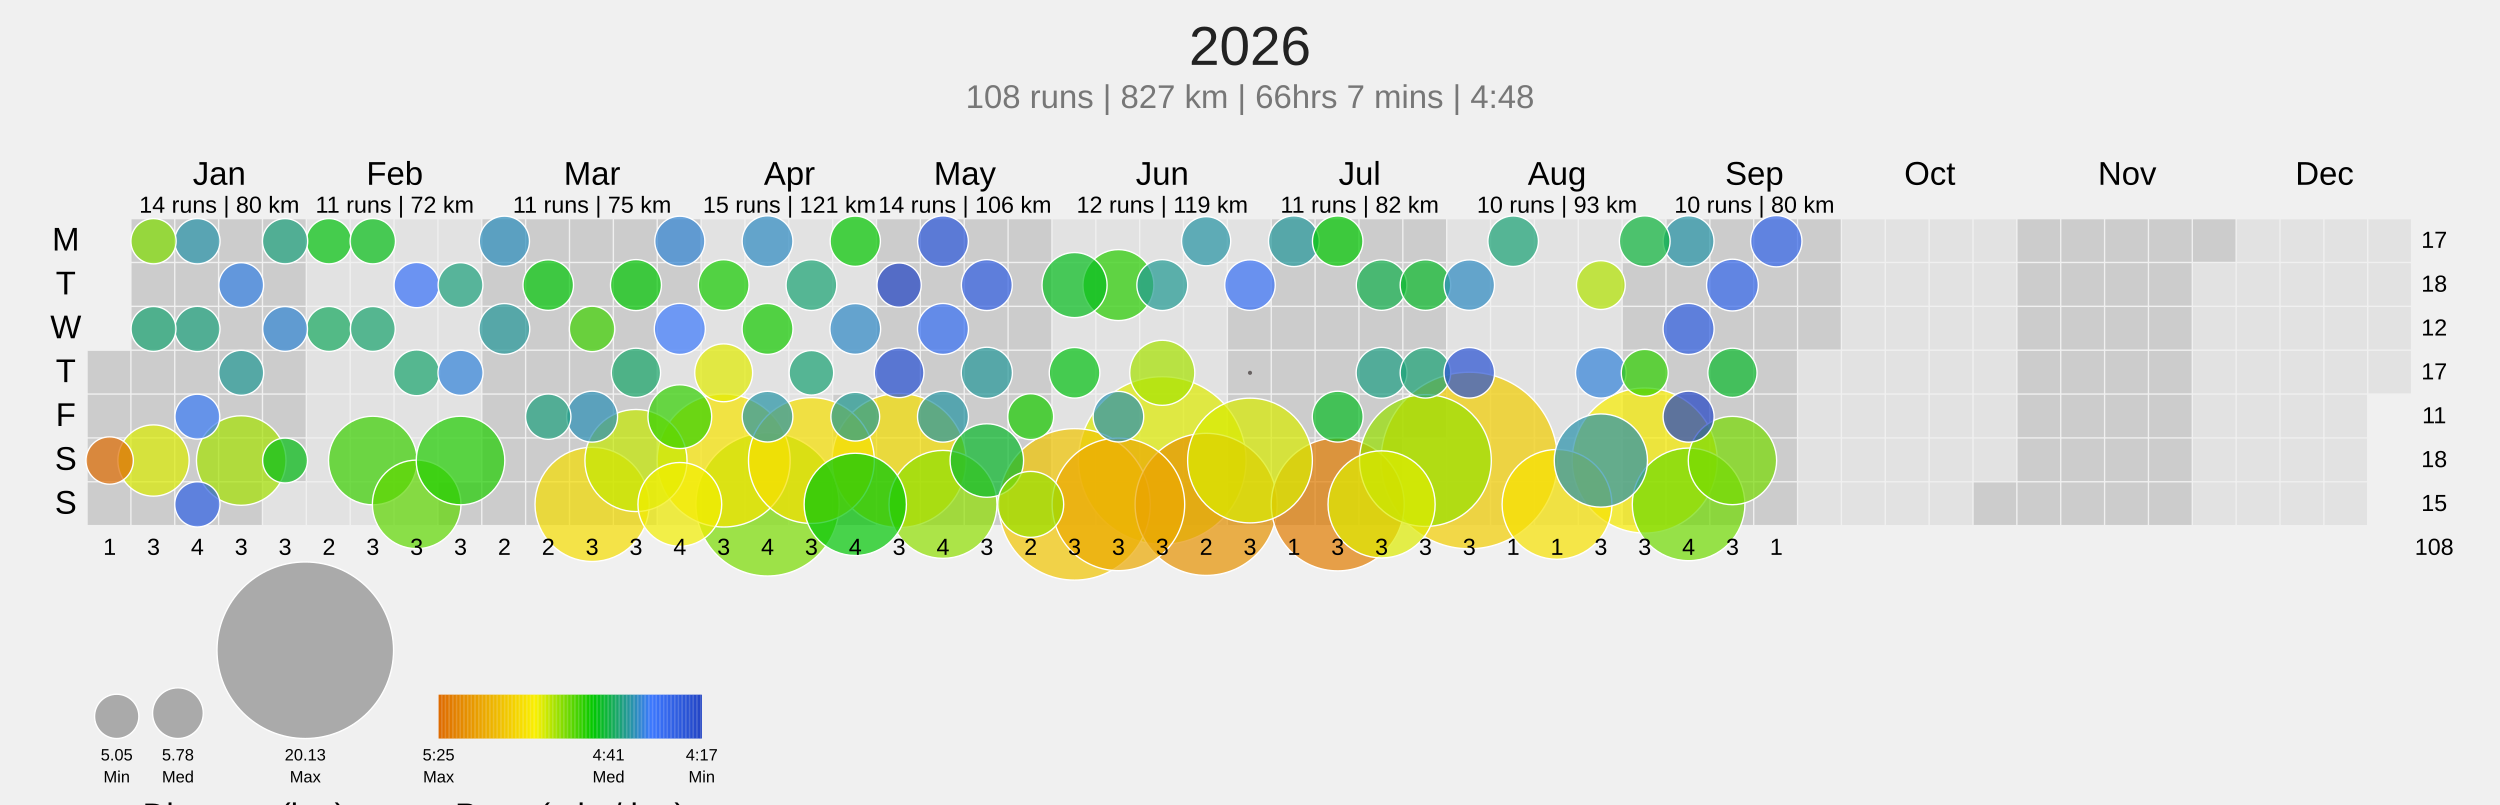
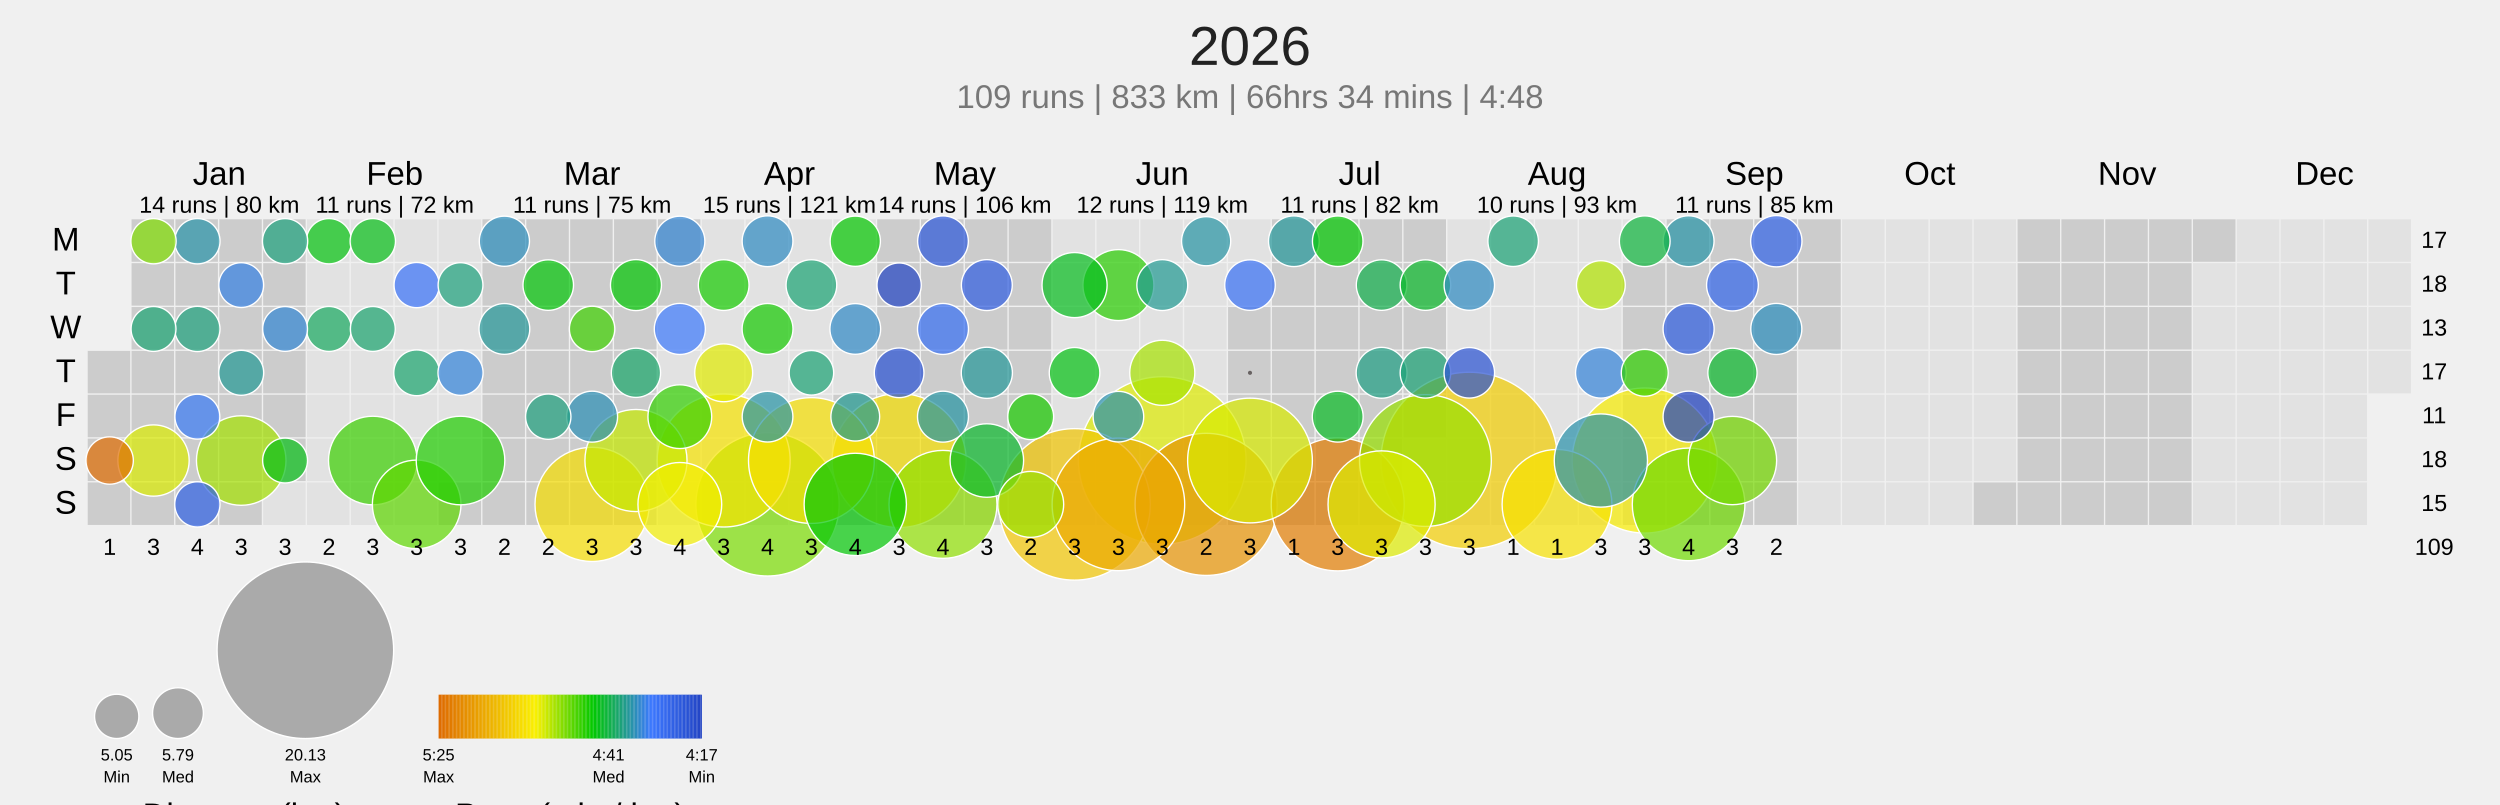
<svg xmlns="http://www.w3.org/2000/svg" viewBox="0 0 1824 586.832">
  <style>
  .month-1 {
    fill: #ccc;
  }
  .month-2 {
    fill: #e2e2e2;
  }
  text {
    font-family: Arial;
    text-anchor: middle;
  }
  .axis-label {
    font-size: 24px;
    dominant-baseline: middle;
  }
  circle {
    fill-opacity: 0.7;
    stroke: white;
  }
  .cross {
    opacity: 0.7;
    stroke: rgb(60, 52, 52);
    stroke-width: 3;
    stroke-linecap: round;
  }
  .count {
    font-size: 17px;
    dominant-baseline: middle;
  }
  .title {
    font-size: 40px;
    dominant-baseline: middle;
    fill: #222;
  }
  .subtitle {
    font-size: 24px;
    dominant-baseline: middle;
    fill: #777;
  }
  </style>
  <text x="912.0" y="36" class="title">2026</text>
-   <text x="912.0" y="72" class="subtitle">108 runs | 827 km | 66hrs 7 mins | 4:48</text>
+   <text x="912.0" y="72" class="subtitle">109 runs | 833 km | 66hrs 34 mins | 4:48</text>
  <rect class="month-1" x="64" y="256" width="31" height="31" />
  <rect class="month-1" x="64" y="288" width="31" height="31" />
  <rect class="month-1" x="64" y="320" width="31" height="31" />
  <rect class="month-1" x="64" y="352" width="31" height="31" />
  <rect class="month-1" x="96" y="160" width="31" height="31" />
  <rect class="month-1" x="96" y="192" width="31" height="31" />
  <rect class="month-1" x="96" y="224" width="31" height="31" />
  <rect class="month-1" x="96" y="256" width="31" height="31" />
  <rect class="month-1" x="96" y="288" width="31" height="31" />
  <rect class="month-1" x="96" y="320" width="31" height="31" />
  <rect class="month-1" x="96" y="352" width="31" height="31" />
  <rect class="month-1" x="128" y="160" width="31" height="31" />
  <rect class="month-1" x="128" y="192" width="31" height="31" />
  <rect class="month-1" x="128" y="224" width="31" height="31" />
  <rect class="month-1" x="128" y="256" width="31" height="31" />
  <rect class="month-1" x="128" y="288" width="31" height="31" />
  <rect class="month-1" x="128" y="320" width="31" height="31" />
  <rect class="month-1" x="128" y="352" width="31" height="31" />
  <rect class="month-1" x="160" y="160" width="31" height="31" />
  <rect class="month-1" x="160" y="192" width="31" height="31" />
  <rect class="month-1" x="160" y="224" width="31" height="31" />
  <rect class="month-1" x="160" y="256" width="31" height="31" />
  <rect class="month-1" x="160" y="288" width="31" height="31" />
  <rect class="month-1" x="160" y="320" width="31" height="31" />
  <rect class="month-1" x="160" y="352" width="31" height="31" />
  <rect class="month-1" x="192" y="160" width="31" height="31" />
  <rect class="month-1" x="192" y="192" width="31" height="31" />
  <rect class="month-1" x="192" y="224" width="31" height="31" />
  <rect class="month-1" x="192" y="256" width="31" height="31" />
  <rect class="month-1" x="192" y="288" width="31" height="31" />
  <rect class="month-1" x="192" y="320" width="31" height="31" />
  <rect class="month-2" x="192" y="352" width="31" height="31" />
  <rect class="month-2" x="224" y="160" width="31" height="31" />
  <rect class="month-2" x="224" y="192" width="31" height="31" />
  <rect class="month-2" x="224" y="224" width="31" height="31" />
  <rect class="month-2" x="224" y="256" width="31" height="31" />
  <rect class="month-2" x="224" y="288" width="31" height="31" />
  <rect class="month-2" x="224" y="320" width="31" height="31" />
  <rect class="month-2" x="224" y="352" width="31" height="31" />
  <rect class="month-2" x="256" y="160" width="31" height="31" />
  <rect class="month-2" x="256" y="192" width="31" height="31" />
  <rect class="month-2" x="256" y="224" width="31" height="31" />
  <rect class="month-2" x="256" y="256" width="31" height="31" />
  <rect class="month-2" x="256" y="288" width="31" height="31" />
  <rect class="month-2" x="256" y="320" width="31" height="31" />
  <rect class="month-2" x="256" y="352" width="31" height="31" />
  <rect class="month-2" x="288" y="160" width="31" height="31" />
  <rect class="month-2" x="288" y="192" width="31" height="31" />
  <rect class="month-2" x="288" y="224" width="31" height="31" />
  <rect class="month-2" x="288" y="256" width="31" height="31" />
  <rect class="month-2" x="288" y="288" width="31" height="31" />
  <rect class="month-2" x="288" y="320" width="31" height="31" />
  <rect class="month-2" x="288" y="352" width="31" height="31" />
  <rect class="month-2" x="320" y="160" width="31" height="31" />
  <rect class="month-2" x="320" y="192" width="31" height="31" />
  <rect class="month-2" x="320" y="224" width="31" height="31" />
  <rect class="month-2" x="320" y="256" width="31" height="31" />
  <rect class="month-2" x="320" y="288" width="31" height="31" />
  <rect class="month-2" x="320" y="320" width="31" height="31" />
  <rect class="month-1" x="320" y="352" width="31" height="31" />
  <rect class="month-1" x="352" y="160" width="31" height="31" />
  <rect class="month-1" x="352" y="192" width="31" height="31" />
  <rect class="month-1" x="352" y="224" width="31" height="31" />
  <rect class="month-1" x="352" y="256" width="31" height="31" />
  <rect class="month-1" x="352" y="288" width="31" height="31" />
  <rect class="month-1" x="352" y="320" width="31" height="31" />
  <rect class="month-1" x="352" y="352" width="31" height="31" />
  <rect class="month-1" x="384" y="160" width="31" height="31" />
  <rect class="month-1" x="384" y="192" width="31" height="31" />
  <rect class="month-1" x="384" y="224" width="31" height="31" />
  <rect class="month-1" x="384" y="256" width="31" height="31" />
  <rect class="month-1" x="384" y="288" width="31" height="31" />
  <rect class="month-1" x="384" y="320" width="31" height="31" />
  <rect class="month-1" x="384" y="352" width="31" height="31" />
  <rect class="month-1" x="416" y="160" width="31" height="31" />
  <rect class="month-1" x="416" y="192" width="31" height="31" />
  <rect class="month-1" x="416" y="224" width="31" height="31" />
  <rect class="month-1" x="416" y="256" width="31" height="31" />
  <rect class="month-1" x="416" y="288" width="31" height="31" />
  <rect class="month-1" x="416" y="320" width="31" height="31" />
  <rect class="month-1" x="416" y="352" width="31" height="31" />
  <rect class="month-1" x="448" y="160" width="31" height="31" />
  <rect class="month-1" x="448" y="192" width="31" height="31" />
  <rect class="month-1" x="448" y="224" width="31" height="31" />
  <rect class="month-1" x="448" y="256" width="31" height="31" />
  <rect class="month-1" x="448" y="288" width="31" height="31" />
  <rect class="month-1" x="448" y="320" width="31" height="31" />
  <rect class="month-1" x="448" y="352" width="31" height="31" />
  <rect class="month-1" x="480" y="160" width="31" height="31" />
  <rect class="month-1" x="480" y="192" width="31" height="31" />
  <rect class="month-2" x="480" y="224" width="31" height="31" />
  <rect class="month-2" x="480" y="256" width="31" height="31" />
  <rect class="month-2" x="480" y="288" width="31" height="31" />
  <rect class="month-2" x="480" y="320" width="31" height="31" />
  <rect class="month-2" x="480" y="352" width="31" height="31" />
  <rect class="month-2" x="512" y="160" width="31" height="31" />
  <rect class="month-2" x="512" y="192" width="31" height="31" />
  <rect class="month-2" x="512" y="224" width="31" height="31" />
  <rect class="month-2" x="512" y="256" width="31" height="31" />
  <rect class="month-2" x="512" y="288" width="31" height="31" />
  <rect class="month-2" x="512" y="320" width="31" height="31" />
  <rect class="month-2" x="512" y="352" width="31" height="31" />
  <rect class="month-2" x="544" y="160" width="31" height="31" />
  <rect class="month-2" x="544" y="192" width="31" height="31" />
  <rect class="month-2" x="544" y="224" width="31" height="31" />
  <rect class="month-2" x="544" y="256" width="31" height="31" />
  <rect class="month-2" x="544" y="288" width="31" height="31" />
  <rect class="month-2" x="544" y="320" width="31" height="31" />
  <rect class="month-2" x="544" y="352" width="31" height="31" />
  <rect class="month-2" x="576" y="160" width="31" height="31" />
  <rect class="month-2" x="576" y="192" width="31" height="31" />
  <rect class="month-2" x="576" y="224" width="31" height="31" />
  <rect class="month-2" x="576" y="256" width="31" height="31" />
  <rect class="month-2" x="576" y="288" width="31" height="31" />
  <rect class="month-2" x="576" y="320" width="31" height="31" />
  <rect class="month-2" x="576" y="352" width="31" height="31" />
  <rect class="month-2" x="608" y="160" width="31" height="31" />
  <rect class="month-2" x="608" y="192" width="31" height="31" />
  <rect class="month-2" x="608" y="224" width="31" height="31" />
  <rect class="month-2" x="608" y="256" width="31" height="31" />
  <rect class="month-1" x="608" y="288" width="31" height="31" />
  <rect class="month-1" x="608" y="320" width="31" height="31" />
  <rect class="month-1" x="608" y="352" width="31" height="31" />
  <rect class="month-1" x="640" y="160" width="31" height="31" />
  <rect class="month-1" x="640" y="192" width="31" height="31" />
  <rect class="month-1" x="640" y="224" width="31" height="31" />
  <rect class="month-1" x="640" y="256" width="31" height="31" />
  <rect class="month-1" x="640" y="288" width="31" height="31" />
  <rect class="month-1" x="640" y="320" width="31" height="31" />
  <rect class="month-1" x="640" y="352" width="31" height="31" />
  <rect class="month-1" x="672" y="160" width="31" height="31" />
  <rect class="month-1" x="672" y="192" width="31" height="31" />
  <rect class="month-1" x="672" y="224" width="31" height="31" />
  <rect class="month-1" x="672" y="256" width="31" height="31" />
  <rect class="month-1" x="672" y="288" width="31" height="31" />
  <rect class="month-1" x="672" y="320" width="31" height="31" />
  <rect class="month-1" x="672" y="352" width="31" height="31" />
  <rect class="month-1" x="704" y="160" width="31" height="31" />
  <rect class="month-1" x="704" y="192" width="31" height="31" />
  <rect class="month-1" x="704" y="224" width="31" height="31" />
  <rect class="month-1" x="704" y="256" width="31" height="31" />
  <rect class="month-1" x="704" y="288" width="31" height="31" />
  <rect class="month-1" x="704" y="320" width="31" height="31" />
  <rect class="month-1" x="704" y="352" width="31" height="31" />
  <rect class="month-1" x="736" y="160" width="31" height="31" />
  <rect class="month-1" x="736" y="192" width="31" height="31" />
  <rect class="month-1" x="736" y="224" width="31" height="31" />
  <rect class="month-1" x="736" y="256" width="31" height="31" />
  <rect class="month-1" x="736" y="288" width="31" height="31" />
  <rect class="month-1" x="736" y="320" width="31" height="31" />
  <rect class="month-1" x="736" y="352" width="31" height="31" />
  <rect class="month-2" x="768" y="160" width="31" height="31" />
  <rect class="month-2" x="768" y="192" width="31" height="31" />
  <rect class="month-2" x="768" y="224" width="31" height="31" />
  <rect class="month-2" x="768" y="256" width="31" height="31" />
  <rect class="month-2" x="768" y="288" width="31" height="31" />
  <rect class="month-2" x="768" y="320" width="31" height="31" />
  <rect class="month-2" x="768" y="352" width="31" height="31" />
  <rect class="month-2" x="800" y="160" width="31" height="31" />
  <rect class="month-2" x="800" y="192" width="31" height="31" />
  <rect class="month-2" x="800" y="224" width="31" height="31" />
  <rect class="month-2" x="800" y="256" width="31" height="31" />
  <rect class="month-2" x="800" y="288" width="31" height="31" />
  <rect class="month-2" x="800" y="320" width="31" height="31" />
  <rect class="month-2" x="800" y="352" width="31" height="31" />
  <rect class="month-2" x="832" y="160" width="31" height="31" />
  <rect class="month-2" x="832" y="192" width="31" height="31" />
  <rect class="month-2" x="832" y="224" width="31" height="31" />
  <rect class="month-2" x="832" y="256" width="31" height="31" />
  <rect class="month-2" x="832" y="288" width="31" height="31" />
  <rect class="month-2" x="832" y="320" width="31" height="31" />
  <rect class="month-2" x="832" y="352" width="31" height="31" />
  <rect class="month-2" x="864" y="160" width="31" height="31" />
  <rect class="month-2" x="864" y="192" width="31" height="31" />
  <rect class="month-2" x="864" y="224" width="31" height="31" />
  <rect class="month-2" x="864" y="256" width="31" height="31" />
  <rect class="month-2" x="864" y="288" width="31" height="31" />
  <rect class="month-2" x="864" y="320" width="31" height="31" />
  <rect class="month-2" x="864" y="352" width="31" height="31" />
  <rect class="month-2" x="896" y="160" width="31" height="31" />
  <rect class="month-2" x="896" y="192" width="31" height="31" />
  <rect class="month-1" x="896" y="224" width="31" height="31" />
  <rect class="month-1" x="896" y="256" width="31" height="31" />
  <rect class="month-1" x="896" y="288" width="31" height="31" />
  <rect class="month-1" x="896" y="320" width="31" height="31" />
  <rect class="month-1" x="896" y="352" width="31" height="31" />
  <rect class="month-1" x="928" y="160" width="31" height="31" />
  <rect class="month-1" x="928" y="192" width="31" height="31" />
  <rect class="month-1" x="928" y="224" width="31" height="31" />
  <rect class="month-1" x="928" y="256" width="31" height="31" />
  <rect class="month-1" x="928" y="288" width="31" height="31" />
  <rect class="month-1" x="928" y="320" width="31" height="31" />
  <rect class="month-1" x="928" y="352" width="31" height="31" />
  <rect class="month-1" x="960" y="160" width="31" height="31" />
  <rect class="month-1" x="960" y="192" width="31" height="31" />
  <rect class="month-1" x="960" y="224" width="31" height="31" />
  <rect class="month-1" x="960" y="256" width="31" height="31" />
  <rect class="month-1" x="960" y="288" width="31" height="31" />
  <rect class="month-1" x="960" y="320" width="31" height="31" />
  <rect class="month-1" x="960" y="352" width="31" height="31" />
  <rect class="month-1" x="992" y="160" width="31" height="31" />
  <rect class="month-1" x="992" y="192" width="31" height="31" />
  <rect class="month-1" x="992" y="224" width="31" height="31" />
  <rect class="month-1" x="992" y="256" width="31" height="31" />
  <rect class="month-1" x="992" y="288" width="31" height="31" />
  <rect class="month-1" x="992" y="320" width="31" height="31" />
  <rect class="month-1" x="992" y="352" width="31" height="31" />
  <rect class="month-1" x="1024" y="160" width="31" height="31" />
  <rect class="month-1" x="1024" y="192" width="31" height="31" />
  <rect class="month-1" x="1024" y="224" width="31" height="31" />
  <rect class="month-1" x="1024" y="256" width="31" height="31" />
  <rect class="month-1" x="1024" y="288" width="31" height="31" />
  <rect class="month-2" x="1024" y="320" width="31" height="31" />
  <rect class="month-2" x="1024" y="352" width="31" height="31" />
  <rect class="month-2" x="1056" y="160" width="31" height="31" />
  <rect class="month-2" x="1056" y="192" width="31" height="31" />
  <rect class="month-2" x="1056" y="224" width="31" height="31" />
  <rect class="month-2" x="1056" y="256" width="31" height="31" />
  <rect class="month-2" x="1056" y="288" width="31" height="31" />
  <rect class="month-2" x="1056" y="320" width="31" height="31" />
  <rect class="month-2" x="1056" y="352" width="31" height="31" />
  <rect class="month-2" x="1088" y="160" width="31" height="31" />
  <rect class="month-2" x="1088" y="192" width="31" height="31" />
  <rect class="month-2" x="1088" y="224" width="31" height="31" />
  <rect class="month-2" x="1088" y="256" width="31" height="31" />
  <rect class="month-2" x="1088" y="288" width="31" height="31" />
  <rect class="month-2" x="1088" y="320" width="31" height="31" />
  <rect class="month-2" x="1088" y="352" width="31" height="31" />
  <rect class="month-2" x="1120" y="160" width="31" height="31" />
  <rect class="month-2" x="1120" y="192" width="31" height="31" />
  <rect class="month-2" x="1120" y="224" width="31" height="31" />
  <rect class="month-2" x="1120" y="256" width="31" height="31" />
  <rect class="month-2" x="1120" y="288" width="31" height="31" />
  <rect class="month-2" x="1120" y="320" width="31" height="31" />
  <rect class="month-2" x="1120" y="352" width="31" height="31" />
  <rect class="month-2" x="1152" y="160" width="31" height="31" />
  <rect class="month-2" x="1152" y="192" width="31" height="31" />
  <rect class="month-2" x="1152" y="224" width="31" height="31" />
  <rect class="month-2" x="1152" y="256" width="31" height="31" />
  <rect class="month-2" x="1152" y="288" width="31" height="31" />
  <rect class="month-2" x="1152" y="320" width="31" height="31" />
  <rect class="month-2" x="1152" y="352" width="31" height="31" />
  <rect class="month-2" x="1184" y="160" width="31" height="31" />
  <rect class="month-1" x="1184" y="192" width="31" height="31" />
  <rect class="month-1" x="1184" y="224" width="31" height="31" />
  <rect class="month-1" x="1184" y="256" width="31" height="31" />
  <rect class="month-1" x="1184" y="288" width="31" height="31" />
  <rect class="month-1" x="1184" y="320" width="31" height="31" />
  <rect class="month-1" x="1184" y="352" width="31" height="31" />
  <rect class="month-1" x="1216" y="160" width="31" height="31" />
  <rect class="month-1" x="1216" y="192" width="31" height="31" />
  <rect class="month-1" x="1216" y="224" width="31" height="31" />
  <rect class="month-1" x="1216" y="256" width="31" height="31" />
  <rect class="month-1" x="1216" y="288" width="31" height="31" />
  <rect class="month-1" x="1216" y="320" width="31" height="31" />
  <rect class="month-1" x="1216" y="352" width="31" height="31" />
  <rect class="month-1" x="1248" y="160" width="31" height="31" />
  <rect class="month-1" x="1248" y="192" width="31" height="31" />
  <rect class="month-1" x="1248" y="224" width="31" height="31" />
  <rect class="month-1" x="1248" y="256" width="31" height="31" />
  <rect class="month-1" x="1248" y="288" width="31" height="31" />
  <rect class="month-1" x="1248" y="320" width="31" height="31" />
  <rect class="month-1" x="1248" y="352" width="31" height="31" />
  <rect class="month-1" x="1280" y="160" width="31" height="31" />
  <rect class="month-1" x="1280" y="192" width="31" height="31" />
  <rect class="month-1" x="1280" y="224" width="31" height="31" />
  <rect class="month-1" x="1280" y="256" width="31" height="31" />
  <rect class="month-1" x="1280" y="288" width="31" height="31" />
  <rect class="month-1" x="1280" y="320" width="31" height="31" />
  <rect class="month-1" x="1280" y="352" width="31" height="31" />
  <rect class="month-1" x="1312" y="160" width="31" height="31" />
  <rect class="month-1" x="1312" y="192" width="31" height="31" />
  <rect class="month-1" x="1312" y="224" width="31" height="31" />
  <rect class="month-2" x="1312" y="256" width="31" height="31" />
  <rect class="month-2" x="1312" y="288" width="31" height="31" />
  <rect class="month-2" x="1312" y="320" width="31" height="31" />
  <rect class="month-2" x="1312" y="352" width="31" height="31" />
  <rect class="month-2" x="1344" y="160" width="31" height="31" />
  <rect class="month-2" x="1344" y="192" width="31" height="31" />
  <rect class="month-2" x="1344" y="224" width="31" height="31" />
  <rect class="month-2" x="1344" y="256" width="31" height="31" />
  <rect class="month-2" x="1344" y="288" width="31" height="31" />
  <rect class="month-2" x="1344" y="320" width="31" height="31" />
  <rect class="month-2" x="1344" y="352" width="31" height="31" />
  <rect class="month-2" x="1376" y="160" width="31" height="31" />
  <rect class="month-2" x="1376" y="192" width="31" height="31" />
  <rect class="month-2" x="1376" y="224" width="31" height="31" />
  <rect class="month-2" x="1376" y="256" width="31" height="31" />
  <rect class="month-2" x="1376" y="288" width="31" height="31" />
  <rect class="month-2" x="1376" y="320" width="31" height="31" />
  <rect class="month-2" x="1376" y="352" width="31" height="31" />
  <rect class="month-2" x="1408" y="160" width="31" height="31" />
  <rect class="month-2" x="1408" y="192" width="31" height="31" />
  <rect class="month-2" x="1408" y="224" width="31" height="31" />
  <rect class="month-2" x="1408" y="256" width="31" height="31" />
  <rect class="month-2" x="1408" y="288" width="31" height="31" />
  <rect class="month-2" x="1408" y="320" width="31" height="31" />
  <rect class="month-2" x="1408" y="352" width="31" height="31" />
  <rect class="month-2" x="1440" y="160" width="31" height="31" />
  <rect class="month-2" x="1440" y="192" width="31" height="31" />
  <rect class="month-2" x="1440" y="224" width="31" height="31" />
  <rect class="month-2" x="1440" y="256" width="31" height="31" />
  <rect class="month-2" x="1440" y="288" width="31" height="31" />
  <rect class="month-2" x="1440" y="320" width="31" height="31" />
  <rect class="month-1" x="1440" y="352" width="31" height="31" />
  <rect class="month-1" x="1472" y="160" width="31" height="31" />
  <rect class="month-1" x="1472" y="192" width="31" height="31" />
  <rect class="month-1" x="1472" y="224" width="31" height="31" />
  <rect class="month-1" x="1472" y="256" width="31" height="31" />
  <rect class="month-1" x="1472" y="288" width="31" height="31" />
  <rect class="month-1" x="1472" y="320" width="31" height="31" />
  <rect class="month-1" x="1472" y="352" width="31" height="31" />
  <rect class="month-1" x="1504" y="160" width="31" height="31" />
  <rect class="month-1" x="1504" y="192" width="31" height="31" />
  <rect class="month-1" x="1504" y="224" width="31" height="31" />
  <rect class="month-1" x="1504" y="256" width="31" height="31" />
  <rect class="month-1" x="1504" y="288" width="31" height="31" />
  <rect class="month-1" x="1504" y="320" width="31" height="31" />
  <rect class="month-1" x="1504" y="352" width="31" height="31" />
  <rect class="month-1" x="1536" y="160" width="31" height="31" />
  <rect class="month-1" x="1536" y="192" width="31" height="31" />
  <rect class="month-1" x="1536" y="224" width="31" height="31" />
  <rect class="month-1" x="1536" y="256" width="31" height="31" />
  <rect class="month-1" x="1536" y="288" width="31" height="31" />
  <rect class="month-1" x="1536" y="320" width="31" height="31" />
  <rect class="month-1" x="1536" y="352" width="31" height="31" />
  <rect class="month-1" x="1568" y="160" width="31" height="31" />
  <rect class="month-1" x="1568" y="192" width="31" height="31" />
  <rect class="month-1" x="1568" y="224" width="31" height="31" />
  <rect class="month-1" x="1568" y="256" width="31" height="31" />
  <rect class="month-1" x="1568" y="288" width="31" height="31" />
  <rect class="month-1" x="1568" y="320" width="31" height="31" />
  <rect class="month-1" x="1568" y="352" width="31" height="31" />
  <rect class="month-1" x="1600" y="160" width="31" height="31" />
  <rect class="month-2" x="1600" y="192" width="31" height="31" />
  <rect class="month-2" x="1600" y="224" width="31" height="31" />
  <rect class="month-2" x="1600" y="256" width="31" height="31" />
  <rect class="month-2" x="1600" y="288" width="31" height="31" />
  <rect class="month-2" x="1600" y="320" width="31" height="31" />
  <rect class="month-2" x="1600" y="352" width="31" height="31" />
  <rect class="month-2" x="1632" y="160" width="31" height="31" />
  <rect class="month-2" x="1632" y="192" width="31" height="31" />
  <rect class="month-2" x="1632" y="224" width="31" height="31" />
  <rect class="month-2" x="1632" y="256" width="31" height="31" />
  <rect class="month-2" x="1632" y="288" width="31" height="31" />
  <rect class="month-2" x="1632" y="320" width="31" height="31" />
  <rect class="month-2" x="1632" y="352" width="31" height="31" />
  <rect class="month-2" x="1664" y="160" width="31" height="31" />
  <rect class="month-2" x="1664" y="192" width="31" height="31" />
  <rect class="month-2" x="1664" y="224" width="31" height="31" />
  <rect class="month-2" x="1664" y="256" width="31" height="31" />
  <rect class="month-2" x="1664" y="288" width="31" height="31" />
  <rect class="month-2" x="1664" y="320" width="31" height="31" />
  <rect class="month-2" x="1664" y="352" width="31" height="31" />
  <rect class="month-2" x="1696" y="160" width="31" height="31" />
  <rect class="month-2" x="1696" y="192" width="31" height="31" />
  <rect class="month-2" x="1696" y="224" width="31" height="31" />
  <rect class="month-2" x="1696" y="256" width="31" height="31" />
  <rect class="month-2" x="1696" y="288" width="31" height="31" />
  <rect class="month-2" x="1696" y="320" width="31" height="31" />
  <rect class="month-2" x="1696" y="352" width="31" height="31" />
  <rect class="month-2" x="1728" y="160" width="31" height="31" />
  <rect class="month-2" x="1728" y="192" width="31" height="31" />
  <rect class="month-2" x="1728" y="224" width="31" height="31" />
  <rect class="month-2" x="1728" y="256" width="31" height="31" />
  <circle fill="rgb(243, 206, 0)" cx="1072.0" cy="336.0" r="64.416" />
  <circle fill="rgb(222, 236, 0)" cx="848.0" cy="336.0" r="61.152" />
  <circle fill="rgb(241, 197, 0)" cx="784.0" cy="368.0" r="55.264" />
  <circle fill="rgb(250, 239, 0)" cx="1200.0" cy="336.0" r="52.928" />
  <circle fill="rgb(122, 220, 0)" cx="560.0" cy="368.0" r="52.256" />
  <circle fill="rgb(230, 146, 0)" cx="880.0" cy="368.0" r="51.84" />
  <circle fill="rgb(246, 223, 0)" cx="656.0" cy="336.0" r="48.893" />
  <circle fill="rgb(248, 228, 0)" cx="528.0" cy="336.0" r="48.512" />
  <circle fill="rgb(226, 124, 0)" cx="976.0" cy="368.0" r="48.512" />
  <circle fill="rgb(235, 168, 0)" cx="816.0" cy="368.0" r="48.352" />
  <circle fill="rgb(151, 224, 0)" cx="1040.0" cy="336.0" r="48.064" />
  <circle fill="rgb(247, 224, 0)" cx="592.0" cy="336.0" r="45.888" />
  <circle fill="rgb(217, 235, 0)" cx="912.0" cy="336.0" r="45.504" />
  <circle fill="rgb(246, 221, 0)" cx="432.0" cy="368.0" r="41.664" />
  <circle fill="rgb(111, 218, 0)" cx="1232.0" cy="368.0" r="41.088" />
  <circle fill="rgb(247, 226, 0)" cx="1136.0" cy="368.0" r="40.064" />
  <circle fill="rgb(143, 223, 0)" cx="688.0" cy="368.0" r="39.392" />
  <circle fill="rgb(221, 235, 0)" cx="1008.0" cy="368.0" r="39.072" />
  <circle fill="rgb(1, 199, 5)" cx="624.0" cy="368.0" r="37.312" />
  <circle fill="rgb(197, 232, 0)" cx="464.0" cy="336.0" r="37.248" />
  <circle fill="rgb(40, 146, 172)" cx="1168.0" cy="336.0" r="34.016" />
  <circle fill="rgb(165, 226, 0)" cx="176.0" cy="336.0" r="32.672" />
  <circle fill="rgb(59, 209, 0)" cx="272.0" cy="336.0" r="32.32" />
  <circle fill="rgb(95, 215, 0)" cx="304.0" cy="368.0" r="32.32" />
  <circle fill="rgb(32, 205, 0)" cx="336.0" cy="336.0" r="32.32" />
  <circle fill="rgb(119, 219, 0)" cx="1264.0" cy="336.0" r="32.224" />
  <circle fill="rgb(243, 239, 0)" cx="496.0" cy="368.0" r="30.56" />
  <circle fill="rgb(11, 186, 45)" cx="720.0" cy="336.0" r="26.816" />
  <circle fill="rgb(219, 235, 0)" cx="112.0" cy="336.0" r="26.016" />
  <circle fill="rgb(40, 206, 0)" cx="816.0" cy="208.0" r="25.888" />
  <circle fill="rgb(152, 224, 0)" cx="752.0" cy="368.0" r="24.064" />
  <circle fill="rgb(7, 190, 31)" cx="784.0" cy="208.0" r="23.744" />
  <circle fill="rgb(167, 227, 0)" cx="848.0" cy="272.0" r="23.744" />
  <circle fill="rgb(51, 208, 0)" cx="496.0" cy="304.0" r="23.264" />
  <circle fill="rgb(225, 236, 0)" cx="528.0" cy="272.0" r="21.12" />
  <circle fill="rgb(52, 103, 236)" cx="1264.0" cy="208.0" r="18.88" />
  <circle fill="rgb(50, 101, 233)" cx="1296.0" cy="176.0" r="18.72" />
  <circle fill="rgb(36, 152, 153)" cx="720.0" cy="272.0" r="18.656" />
  <circle fill="rgb(60, 121, 253)" cx="496.0" cy="240.0" r="18.624" />
  <circle fill="rgb(47, 94, 225)" cx="1232.0" cy="240.0" r="18.624" />
  <circle fill="rgb(34, 68, 197)" cx="1232.0" cy="304.0" r="18.624" />
+   <circle fill="rgb(44, 141, 189)" cx="1296.0" cy="240.0" r="18.624" />
  <circle fill="rgb(43, 143, 181)" cx="432.0" cy="304.0" r="18.592" />
  <circle fill="rgb(1, 199, 2)" cx="464.0" cy="208.0" r="18.592" />
  <circle fill="rgb(55, 111, 244)" cx="688.0" cy="240.0" r="18.592" />
  <circle fill="rgb(38, 149, 163)" cx="688.0" cy="304.0" r="18.592" />
  <circle fill="rgb(20, 203, 0)" cx="560.0" cy="240.0" r="18.56" />
  <circle fill="rgb(47, 93, 225)" cx="720.0" cy="208.0" r="18.56" />
  <circle fill="rgb(34, 154, 147)" cx="848.0" cy="208.0" r="18.56" />
  <circle fill="rgb(9, 188, 38)" cx="976.0" cy="304.0" r="18.56" />
  <circle fill="rgb(31, 159, 132)" cx="1008.0" cy="272.0" r="18.56" />
  <circle fill="rgb(39, 148, 167)" cx="1232.0" cy="176.0" r="18.56" />
  <circle fill="rgb(36, 152, 153)" cx="368.0" cy="240.0" r="18.528" />
  <circle fill="rgb(46, 139, 194)" cx="560.0" cy="176.0" r="18.528" />
  <circle fill="rgb(22, 204, 0)" cx="528.0" cy="208.0" r="18.496" />
  <circle fill="rgb(39, 148, 166)" cx="560.0" cy="304.0" r="18.496" />
  <circle fill="rgb(27, 164, 116)" cx="592.0" cy="208.0" r="18.496" />
  <circle fill="rgb(47, 138, 198)" cx="624.0" cy="240.0" r="18.496" />
  <circle fill="rgb(44, 88, 219)" cx="688.0" cy="176.0" r="18.496" />
  <circle fill="rgb(36, 152, 154)" cx="944.0" cy="176.0" r="18.496" />
  <circle fill="rgb(14, 181, 60)" cx="1200.0" cy="176.0" r="18.496" />
  <circle fill="rgb(4, 194, 19)" cx="784.0" cy="272.0" r="18.464" />
  <circle fill="rgb(41, 145, 175)" cx="816.0" cy="304.0" r="18.464" />
  <circle fill="rgb(52, 131, 219)" cx="1168.0" cy="272.0" r="18.464" />
  <circle fill="rgb(2, 198, 8)" cx="400.0" cy="208.0" r="18.432" />
  <circle fill="rgb(55, 111, 245)" cx="912.0" cy="208.0" r="18.432" />
  <circle fill="rgb(1, 200, 0)" cx="976.0" cy="176.0" r="18.432" />
  <circle fill="rgb(18, 176, 76)" cx="1008.0" cy="208.0" r="18.432" />
  <circle fill="rgb(10, 186, 43)" cx="1040.0" cy="208.0" r="18.432" />
  <circle fill="rgb(27, 163, 117)" cx="1040.0" cy="272.0" r="18.432" />
  <circle fill="rgb(41, 82, 212)" cx="1072.0" cy="272.0" r="18.432" />
  <circle fill="rgb(27, 163, 117)" cx="1104.0" cy="176.0" r="18.432" />
  <circle fill="rgb(46, 139, 194)" cx="1072.0" cy="208.0" r="18.4" />
  <circle fill="rgb(3, 200, 0)" cx="624.0" cy="176.0" r="18.336" />
  <circle fill="rgb(44, 141, 188)" cx="368.0" cy="176.0" r="18.304" />
  <circle fill="rgb(50, 133, 212)" cx="496.0" cy="176.0" r="18.272" />
  <circle fill="rgb(41, 82, 213)" cx="656.0" cy="272.0" r="18.112" />
  <circle fill="rgb(25, 167, 106)" cx="464.0" cy="272.0" r="17.952" />
  <circle fill="rgb(11, 186, 45)" cx="1264.0" cy="272.0" r="17.952" />
  <circle fill="rgb(39, 149, 164)" cx="880.0" cy="176.0" r="17.92" />
  <circle fill="rgb(34, 154, 146)" cx="624.0" cy="304.0" r="17.792" />
  <circle fill="rgb(178, 228, 0)" cx="1168.0" cy="208.0" r="17.792" />
  <circle fill="rgb(222, 108, 0)" cx="80.0" cy="336.0" r="17.28" />
  <circle fill="rgb(48, 208, 0)" cx="1200.0" cy="272.0" r="17.12" />
  <circle fill="rgb(27, 204, 0)" cx="752.0" cy="304.0" r="16.736" />
  <circle fill="rgb(26, 166, 110)" cx="304.0" cy="272.0" r="16.704" />
  <circle fill="rgb(63, 210, 0)" cx="432.0" cy="240.0" r="16.576" />
  <circle fill="rgb(40, 147, 169)" cx="144.0" cy="176.0" r="16.544" />
  <circle fill="rgb(3, 195, 15)" cx="240.0" cy="176.0" r="16.544" />
  <circle fill="rgb(6, 192, 24)" cx="272.0" cy="176.0" r="16.544" />
  <circle fill="rgb(30, 160, 126)" cx="400.0" cy="304.0" r="16.544" />
  <circle fill="rgb(127, 220, 0)" cx="112.0" cy="176.0" r="16.512" />
  <circle fill="rgb(29, 161, 124)" cx="144.0" cy="240.0" r="16.512" />
  <circle fill="rgb(48, 97, 229)" cx="144.0" cy="368.0" r="16.512" />
  <circle fill="rgb(29, 161, 124)" cx="208.0" cy="176.0" r="16.512" />
  <circle fill="rgb(58, 115, 250)" cx="304.0" cy="208.0" r="16.512" />
  <circle fill="rgb(51, 132, 218)" cx="336.0" cy="272.0" r="16.448" />
  <circle fill="rgb(35, 153, 149)" cx="176.0" cy="272.0" r="16.416" />
  <circle fill="rgb(23, 170, 96)" cx="240.0" cy="240.0" r="16.416" />
  <circle fill="rgb(27, 164, 114)" cx="112.0" cy="240.0" r="16.384" />
  <circle fill="rgb(58, 123, 246)" cx="144.0" cy="304.0" r="16.384" />
  <circle fill="rgb(6, 192, 24)" cx="208.0" cy="336.0" r="16.384" />
  <circle fill="rgb(26, 165, 110)" cx="272.0" cy="240.0" r="16.384" />
  <circle fill="rgb(54, 129, 227)" cx="176.0" cy="208.0" r="16.352" />
  <circle fill="rgb(50, 134, 211)" cx="208.0" cy="240.0" r="16.352" />
  <circle fill="rgb(29, 161, 124)" cx="336.0" cy="208.0" r="16.352" />
  <circle fill="rgb(27, 163, 116)" cx="592.0" cy="272.0" r="16.256" />
  <circle fill="rgb(33, 67, 195)" cx="656.0" cy="208.0" r="16.16" />
  <path d="M912.0 272.0l0.0 0.0M912.0 272.0l0.0 -0.0" class="cross" />
  <g class="count">
    <text x="80.0" y="400.0">1</text>
    <text x="112.0" y="400.0">3</text>
    <text x="144.0" y="400.0">4</text>
    <text x="176.0" y="400.0">3</text>
    <text x="208.0" y="400.0">3</text>
    <text x="240.0" y="400.0">2</text>
    <text x="272.0" y="400.0">3</text>
    <text x="304.0" y="400.0">3</text>
    <text x="336.0" y="400.0">3</text>
    <text x="368.0" y="400.0">2</text>
    <text x="400.0" y="400.0">2</text>
    <text x="432.0" y="400.0">3</text>
    <text x="464.0" y="400.0">3</text>
    <text x="496.0" y="400.0">4</text>
    <text x="528.0" y="400.0">3</text>
    <text x="560.0" y="400.0">4</text>
    <text x="592.0" y="400.0">3</text>
    <text x="624.0" y="400.0">4</text>
    <text x="656.0" y="400.0">3</text>
    <text x="688.0" y="400.0">4</text>
    <text x="720.0" y="400.0">3</text>
    <text x="752.0" y="400.0">2</text>
    <text x="784.0" y="400.0">3</text>
    <text x="816.0" y="400.0">3</text>
    <text x="848.0" y="400.0">3</text>
    <text x="880.0" y="400.0">2</text>
    <text x="912.0" y="400.0">3</text>
    <text x="944.0" y="400.0">1</text>
    <text x="976.0" y="400.0">3</text>
    <text x="1008.0" y="400.0">3</text>
    <text x="1040.0" y="400.0">3</text>
    <text x="1072.0" y="400.0">3</text>
    <text x="1104.0" y="400.0">1</text>
    <text x="1136.0" y="400.0">1</text>
    <text x="1168.0" y="400.0">3</text>
    <text x="1200.0" y="400.0">3</text>
    <text x="1232.0" y="400.0">4</text>
    <text x="1264.0" y="400.0">3</text>
-     <text x="1296.0" y="400.0">1</text>
+     <text x="1296.0" y="400.0">2</text>
    <text x="1776.0" y="336.0">18</text>
    <text x="1776.0" y="176.0">17</text>
-     <text x="1776.0" y="240.0">12</text>
+     <text x="1776.0" y="240.0">13</text>
    <text x="1776.0" y="304.0">11</text>
    <text x="1776.0" y="368.0">15</text>
    <text x="1776.0" y="208.0">18</text>
    <text x="1776.0" y="272.0">17</text>
-     <text x="1776.0" y="400.0">108</text>
+     <text x="1776.0" y="400.0">109</text>
  </g>
  <g class="axis-label">
    <text x="48.0" y="176.0">M</text>
    <text x="48.0" y="208.0">T</text>
    <text x="48.0" y="240.0">W</text>
    <text x="48.0" y="272.0">T</text>
    <text x="48.0" y="304.0">F</text>
    <text x="48.0" y="336.0">S</text>
    <text x="48.0" y="368.0">S</text>
  </g>
  <g class="axis-label">
    <g transform="translate(160.0 128)">
      <text>Jan</text>
      <text y="22.4" class="count">14 runs | 80 km</text>
    </g>
    <g transform="translate(288.0 128)">
      <text>Feb</text>
      <text y="22.4" class="count">11 runs | 72 km</text>
    </g>
    <g transform="translate(432.0 128)">
      <text>Mar</text>
      <text y="22.4" class="count">11 runs | 75 km</text>
    </g>
    <g transform="translate(576.0 128)">
      <text>Apr</text>
      <text y="22.4" class="count">15 runs | 121 km</text>
    </g>
    <g transform="translate(704.0 128)">
      <text>May</text>
      <text y="22.4" class="count">14 runs | 106 km</text>
    </g>
    <g transform="translate(848.0 128)">
      <text>Jun</text>
      <text y="22.4" class="count">12 runs | 119 km</text>
    </g>
    <g transform="translate(992.0 128)">
      <text>Jul</text>
      <text y="22.4" class="count">11 runs | 82 km</text>
    </g>
    <g transform="translate(1136.0 128)">
      <text>Aug</text>
      <text y="22.4" class="count">10 runs | 93 km</text>
    </g>
    <g transform="translate(1280.0 128)">
      <text>Sep</text>
-       <text y="22.4" class="count">10 runs | 80 km</text>
+       <text y="22.4" class="count">11 runs | 85 km</text>
    </g>
    <g transform="translate(1408.0 128)">
      <text>Oct</text>
    </g>
    <g transform="translate(1552.0 128)">
      <text>Nov</text>
    </g>
    <g transform="translate(1696.0 128)">
      <text>Dec</text>
    </g>
  </g>
  <circle fill="rgb(140, 140, 140)" cx="85.16" cy="522.672" r="16.16" />
  <text x="85.16" y="554.832">5.05</text>
  <text x="85.16" y="570.832">Min</text>
-   <circle fill="rgb(140, 140, 140)" cx="129.816" cy="520.336" r="18.496" />
-   <text x="129.816" y="554.832">5.78</text>
-   <text x="129.816" y="570.832">Med</text>
-   <circle fill="rgb(140, 140, 140)" cx="222.728" cy="474.416" r="64.416" />
-   <text x="222.728" y="554.832">20.13</text>
-   <text x="222.728" y="570.832">Max</text>
-   <text x="178.072" y="602.832" font-size="24px">Distance (km)</text>
+   <circle fill="rgb(140, 140, 140)" cx="129.848" cy="520.304" r="18.528" />
+   <text x="129.848" y="554.832">5.79</text>
+   <text x="129.848" y="570.832">Med</text>
+   <circle fill="rgb(140, 140, 140)" cx="222.792" cy="474.416" r="64.416" />
+   <text x="222.792" y="554.832">20.13</text>
+   <text x="222.792" y="570.832">Max</text>
+   <text x="178.104" y="602.832" font-size="24px">Distance (km)</text>
  <text x="320" y="554.832">5:25</text>
  <text x="320" y="570.832">Max</text>
  <rect fill="rgb(222, 107, 0)" x="320" y="506.832" width="1.1" height="32" />
  <rect fill="rgb(223, 109, 0)" x="321" y="506.832" width="1.1" height="32" />
  <rect fill="rgb(223, 110, 0)" x="322" y="506.832" width="1.1" height="32" />
  <rect fill="rgb(223, 112, 0)" x="323" y="506.832" width="1.1" height="32" />
  <rect fill="rgb(224, 114, 0)" x="324" y="506.832" width="1.1" height="32" />
  <rect fill="rgb(224, 116, 0)" x="325" y="506.832" width="1.1" height="32" />
  <rect fill="rgb(225, 118, 0)" x="326" y="506.832" width="1.1" height="32" />
  <rect fill="rgb(225, 120, 0)" x="327" y="506.832" width="1.1" height="32" />
  <rect fill="rgb(225, 122, 0)" x="328" y="506.832" width="1.1" height="32" />
  <rect fill="rgb(226, 124, 0)" x="329" y="506.832" width="1.1" height="32" />
  <rect fill="rgb(226, 126, 0)" x="330" y="506.832" width="1.1" height="32" />
  <rect fill="rgb(227, 128, 0)" x="331" y="506.832" width="1.1" height="32" />
  <rect fill="rgb(227, 129, 0)" x="332" y="506.832" width="1.1" height="32" />
  <rect fill="rgb(227, 131, 0)" x="333" y="506.832" width="1.1" height="32" />
  <rect fill="rgb(228, 133, 0)" x="334" y="506.832" width="1.1" height="32" />
  <rect fill="rgb(228, 135, 0)" x="335" y="506.832" width="1.1" height="32" />
  <rect fill="rgb(229, 137, 0)" x="336" y="506.832" width="1.1" height="32" />
  <rect fill="rgb(229, 139, 0)" x="337" y="506.832" width="1.1" height="32" />
  <rect fill="rgb(229, 141, 0)" x="338" y="506.832" width="1.1" height="32" />
  <rect fill="rgb(230, 143, 0)" x="339" y="506.832" width="1.1" height="32" />
  <rect fill="rgb(230, 145, 0)" x="340" y="506.832" width="1.1" height="32" />
  <rect fill="rgb(231, 147, 0)" x="341" y="506.832" width="1.1" height="32" />
  <rect fill="rgb(231, 148, 0)" x="342" y="506.832" width="1.1" height="32" />
  <rect fill="rgb(231, 150, 0)" x="343" y="506.832" width="1.1" height="32" />
  <rect fill="rgb(232, 152, 0)" x="344" y="506.832" width="1.1" height="32" />
  <rect fill="rgb(232, 154, 0)" x="345" y="506.832" width="1.1" height="32" />
  <rect fill="rgb(233, 156, 0)" x="346" y="506.832" width="1.1" height="32" />
  <rect fill="rgb(233, 158, 0)" x="347" y="506.832" width="1.1" height="32" />
  <rect fill="rgb(233, 160, 0)" x="348" y="506.832" width="1.1" height="32" />
  <rect fill="rgb(234, 162, 0)" x="349" y="506.832" width="1.1" height="32" />
  <rect fill="rgb(234, 164, 0)" x="350" y="506.832" width="1.1" height="32" />
  <rect fill="rgb(234, 166, 0)" x="351" y="506.832" width="1.1" height="32" />
  <rect fill="rgb(235, 167, 0)" x="352" y="506.832" width="1.1" height="32" />
  <rect fill="rgb(235, 169, 0)" x="353" y="506.832" width="1.1" height="32" />
  <rect fill="rgb(236, 171, 0)" x="354" y="506.832" width="1.1" height="32" />
  <rect fill="rgb(236, 173, 0)" x="355" y="506.832" width="1.1" height="32" />
  <rect fill="rgb(236, 175, 0)" x="356" y="506.832" width="1.1" height="32" />
  <rect fill="rgb(237, 177, 0)" x="357" y="506.832" width="1.1" height="32" />
  <rect fill="rgb(237, 179, 0)" x="358" y="506.832" width="1.1" height="32" />
  <rect fill="rgb(238, 181, 0)" x="359" y="506.832" width="1.1" height="32" />
  <rect fill="rgb(238, 183, 0)" x="360" y="506.832" width="1.1" height="32" />
  <rect fill="rgb(238, 185, 0)" x="361" y="506.832" width="1.1" height="32" />
  <rect fill="rgb(239, 186, 0)" x="362" y="506.832" width="1.1" height="32" />
  <rect fill="rgb(239, 188, 0)" x="363" y="506.832" width="1.1" height="32" />
  <rect fill="rgb(240, 190, 0)" x="364" y="506.832" width="1.1" height="32" />
  <rect fill="rgb(240, 192, 0)" x="365" y="506.832" width="1.1" height="32" />
  <rect fill="rgb(240, 194, 0)" x="366" y="506.832" width="1.1" height="32" />
  <rect fill="rgb(241, 196, 0)" x="367" y="506.832" width="1.1" height="32" />
  <rect fill="rgb(241, 198, 0)" x="368" y="506.832" width="1.1" height="32" />
  <rect fill="rgb(242, 200, 0)" x="369" y="506.832" width="1.1" height="32" />
  <rect fill="rgb(242, 202, 0)" x="370" y="506.832" width="1.1" height="32" />
  <rect fill="rgb(242, 204, 0)" x="371" y="506.832" width="1.1" height="32" />
  <rect fill="rgb(243, 205, 0)" x="372" y="506.832" width="1.1" height="32" />
  <rect fill="rgb(243, 207, 0)" x="373" y="506.832" width="1.1" height="32" />
  <rect fill="rgb(244, 209, 0)" x="374" y="506.832" width="1.1" height="32" />
  <rect fill="rgb(244, 211, 0)" x="375" y="506.832" width="1.1" height="32" />
  <rect fill="rgb(244, 213, 0)" x="376" y="506.832" width="1.1" height="32" />
  <rect fill="rgb(245, 215, 0)" x="377" y="506.832" width="1.1" height="32" />
  <rect fill="rgb(245, 217, 0)" x="378" y="506.832" width="1.1" height="32" />
  <rect fill="rgb(246, 219, 0)" x="379" y="506.832" width="1.1" height="32" />
  <rect fill="rgb(246, 221, 0)" x="380" y="506.832" width="1.1" height="32" />
  <rect fill="rgb(246, 222, 0)" x="381" y="506.832" width="1.1" height="32" />
  <rect fill="rgb(247, 224, 0)" x="382" y="506.832" width="1.1" height="32" />
  <rect fill="rgb(247, 226, 0)" x="383" y="506.832" width="1.1" height="32" />
  <rect fill="rgb(248, 228, 0)" x="384" y="506.832" width="1.1" height="32" />
  <rect fill="rgb(248, 230, 0)" x="385" y="506.832" width="1.1" height="32" />
  <rect fill="rgb(248, 232, 0)" x="386" y="506.832" width="1.1" height="32" />
  <rect fill="rgb(249, 234, 0)" x="387" y="506.832" width="1.1" height="32" />
  <rect fill="rgb(249, 236, 0)" x="388" y="506.832" width="1.1" height="32" />
  <rect fill="rgb(250, 238, 0)" x="389" y="506.832" width="1.1" height="32" />
  <rect fill="rgb(250, 240, 0)" x="390" y="506.832" width="1.1" height="32" />
  <rect fill="rgb(245, 239, 0)" x="391" y="506.832" width="1.1" height="32" />
  <rect fill="rgb(239, 238, 0)" x="392" y="506.832" width="1.1" height="32" />
  <rect fill="rgb(234, 237, 0)" x="393" y="506.832" width="1.1" height="32" />
  <rect fill="rgb(228, 236, 0)" x="394" y="506.832" width="1.1" height="32" />
  <rect fill="rgb(222, 235, 0)" x="395" y="506.832" width="1.1" height="32" />
  <rect fill="rgb(216, 235, 0)" x="396" y="506.832" width="1.1" height="32" />
  <rect fill="rgb(210, 234, 0)" x="397" y="506.832" width="1.1" height="32" />
  <rect fill="rgb(204, 233, 0)" x="398" y="506.832" width="1.1" height="32" />
  <rect fill="rgb(198, 232, 0)" x="399" y="506.832" width="1.1" height="32" />
  <rect fill="rgb(192, 231, 0)" x="400" y="506.832" width="1.1" height="32" />
  <rect fill="rgb(186, 230, 0)" x="401" y="506.832" width="1.1" height="32" />
  <rect fill="rgb(180, 229, 0)" x="402" y="506.832" width="1.1" height="32" />
  <rect fill="rgb(174, 228, 0)" x="403" y="506.832" width="1.1" height="32" />
  <rect fill="rgb(168, 227, 0)" x="404" y="506.832" width="1.1" height="32" />
  <rect fill="rgb(162, 226, 0)" x="405" y="506.832" width="1.1" height="32" />
  <rect fill="rgb(156, 225, 0)" x="406" y="506.832" width="1.1" height="32" />
  <rect fill="rgb(150, 224, 0)" x="407" y="506.832" width="1.1" height="32" />
  <rect fill="rgb(145, 223, 0)" x="408" y="506.832" width="1.1" height="32" />
  <rect fill="rgb(139, 222, 0)" x="409" y="506.832" width="1.1" height="32" />
  <rect fill="rgb(133, 221, 0)" x="410" y="506.832" width="1.1" height="32" />
  <rect fill="rgb(127, 220, 0)" x="411" y="506.832" width="1.1" height="32" />
  <rect fill="rgb(121, 219, 0)" x="412" y="506.832" width="1.1" height="32" />
  <rect fill="rgb(115, 218, 0)" x="413" y="506.832" width="1.1" height="32" />
  <rect fill="rgb(109, 217, 0)" x="414" y="506.832" width="1.1" height="32" />
  <rect fill="rgb(103, 216, 0)" x="415" y="506.832" width="1.1" height="32" />
  <rect fill="rgb(97, 216, 0)" x="416" y="506.832" width="1.1" height="32" />
  <rect fill="rgb(91, 215, 0)" x="417" y="506.832" width="1.1" height="32" />
  <rect fill="rgb(85, 214, 0)" x="418" y="506.832" width="1.1" height="32" />
  <rect fill="rgb(79, 213, 0)" x="419" y="506.832" width="1.1" height="32" />
  <rect fill="rgb(73, 212, 0)" x="420" y="506.832" width="1.1" height="32" />
  <rect fill="rgb(67, 211, 0)" x="421" y="506.832" width="1.1" height="32" />
  <rect fill="rgb(61, 210, 0)" x="422" y="506.832" width="1.1" height="32" />
  <rect fill="rgb(55, 209, 0)" x="423" y="506.832" width="1.1" height="32" />
  <rect fill="rgb(50, 208, 0)" x="424" y="506.832" width="1.1" height="32" />
  <rect fill="rgb(44, 207, 0)" x="425" y="506.832" width="1.1" height="32" />
  <rect fill="rgb(38, 206, 0)" x="426" y="506.832" width="1.1" height="32" />
  <rect fill="rgb(32, 205, 0)" x="427" y="506.832" width="1.1" height="32" />
  <rect fill="rgb(26, 204, 0)" x="428" y="506.832" width="1.1" height="32" />
  <rect fill="rgb(20, 203, 0)" x="429" y="506.832" width="1.1" height="32" />
  <rect fill="rgb(14, 202, 0)" x="430" y="506.832" width="1.1" height="32" />
  <rect fill="rgb(8, 201, 0)" x="431" y="506.832" width="1.1" height="32" />
  <rect fill="rgb(2, 200, 0)" x="432" y="506.832" width="1.1" height="32" />
  <rect fill="rgb(1, 199, 4)" x="433" y="506.832" width="1.1" height="32" />
  <rect fill="rgb(2, 197, 10)" x="434" y="506.832" width="1.1" height="32" />
  <rect fill="rgb(4, 195, 16)" x="435" y="506.832" width="1.1" height="32" />
  <rect fill="rgb(5, 193, 22)" x="436" y="506.832" width="1.1" height="32" />
  <rect fill="rgb(7, 191, 28)" x="437" y="506.832" width="1.1" height="32" />
  <rect fill="rgb(8, 189, 34)" x="438" y="506.832" width="1.1" height="32" />
  <rect fill="rgb(9, 187, 40)" x="439" y="506.832" width="1.1" height="32" />
  <rect fill="rgb(11, 185, 46)" x="440" y="506.832" width="1.1" height="32" />
  <rect fill="rgb(12, 184, 52)" x="441" y="506.832" width="1.1" height="32" />
  <rect fill="rgb(14, 182, 58)" x="442" y="506.832" width="1.1" height="32" />
  <rect fill="rgb(15, 180, 64)" x="443" y="506.832" width="1.1" height="32" />
  <rect fill="rgb(17, 178, 70)" x="444" y="506.832" width="1.1" height="32" />
  <text x="444" y="554.832">4:41</text>
  <text x="444" y="570.832">Med</text>
  <rect fill="rgb(18, 176, 77)" x="445" y="506.832" width="1.1" height="32" />
  <rect fill="rgb(19, 174, 83)" x="446" y="506.832" width="1.1" height="32" />
  <rect fill="rgb(21, 172, 89)" x="447" y="506.832" width="1.1" height="32" />
  <rect fill="rgb(22, 170, 95)" x="448" y="506.832" width="1.1" height="32" />
  <rect fill="rgb(24, 168, 101)" x="449" y="506.832" width="1.1" height="32" />
  <rect fill="rgb(25, 166, 107)" x="450" y="506.832" width="1.1" height="32" />
  <rect fill="rgb(27, 165, 113)" x="451" y="506.832" width="1.1" height="32" />
  <rect fill="rgb(28, 163, 119)" x="452" y="506.832" width="1.1" height="32" />
  <rect fill="rgb(29, 161, 125)" x="453" y="506.832" width="1.1" height="32" />
  <rect fill="rgb(31, 159, 131)" x="454" y="506.832" width="1.1" height="32" />
  <rect fill="rgb(32, 157, 137)" x="455" y="506.832" width="1.1" height="32" />
  <rect fill="rgb(34, 155, 143)" x="456" y="506.832" width="1.1" height="32" />
  <rect fill="rgb(35, 153, 149)" x="457" y="506.832" width="1.1" height="32" />
  <rect fill="rgb(37, 151, 155)" x="458" y="506.832" width="1.1" height="32" />
  <rect fill="rgb(38, 149, 161)" x="459" y="506.832" width="1.1" height="32" />
  <rect fill="rgb(39, 148, 167)" x="460" y="506.832" width="1.1" height="32" />
  <rect fill="rgb(41, 146, 173)" x="461" y="506.832" width="1.1" height="32" />
  <rect fill="rgb(42, 144, 179)" x="462" y="506.832" width="1.1" height="32" />
  <rect fill="rgb(44, 142, 185)" x="463" y="506.832" width="1.1" height="32" />
  <rect fill="rgb(45, 140, 192)" x="464" y="506.832" width="1.1" height="32" />
  <rect fill="rgb(46, 138, 198)" x="465" y="506.832" width="1.1" height="32" />
  <rect fill="rgb(48, 136, 204)" x="466" y="506.832" width="1.1" height="32" />
  <rect fill="rgb(49, 134, 210)" x="467" y="506.832" width="1.1" height="32" />
  <rect fill="rgb(51, 132, 216)" x="468" y="506.832" width="1.1" height="32" />
  <rect fill="rgb(52, 130, 222)" x="469" y="506.832" width="1.1" height="32" />
  <rect fill="rgb(54, 129, 228)" x="470" y="506.832" width="1.1" height="32" />
  <rect fill="rgb(55, 127, 234)" x="471" y="506.832" width="1.1" height="32" />
  <rect fill="rgb(56, 125, 240)" x="472" y="506.832" width="1.1" height="32" />
  <rect fill="rgb(58, 123, 246)" x="473" y="506.832" width="1.1" height="32" />
  <rect fill="rgb(59, 121, 252)" x="474" y="506.832" width="1.1" height="32" />
  <rect fill="rgb(60, 119, 254)" x="475" y="506.832" width="1.1" height="32" />
  <rect fill="rgb(59, 118, 253)" x="476" y="506.832" width="1.1" height="32" />
  <rect fill="rgb(58, 116, 251)" x="477" y="506.832" width="1.1" height="32" />
  <rect fill="rgb(57, 115, 249)" x="478" y="506.832" width="1.1" height="32" />
  <rect fill="rgb(57, 114, 248)" x="479" y="506.832" width="1.1" height="32" />
  <rect fill="rgb(56, 112, 246)" x="480" y="506.832" width="1.1" height="32" />
  <rect fill="rgb(55, 111, 245)" x="481" y="506.832" width="1.1" height="32" />
  <rect fill="rgb(55, 109, 243)" x="482" y="506.832" width="1.1" height="32" />
  <rect fill="rgb(54, 108, 241)" x="483" y="506.832" width="1.1" height="32" />
  <rect fill="rgb(53, 106, 240)" x="484" y="506.832" width="1.1" height="32" />
  <rect fill="rgb(53, 105, 238)" x="485" y="506.832" width="1.1" height="32" />
  <rect fill="rgb(52, 104, 237)" x="486" y="506.832" width="1.1" height="32" />
  <rect fill="rgb(51, 102, 235)" x="487" y="506.832" width="1.1" height="32" />
  <rect fill="rgb(50, 101, 233)" x="488" y="506.832" width="1.1" height="32" />
  <rect fill="rgb(50, 99, 232)" x="489" y="506.832" width="1.1" height="32" />
  <rect fill="rgb(49, 98, 230)" x="490" y="506.832" width="1.1" height="32" />
  <rect fill="rgb(48, 96, 229)" x="491" y="506.832" width="1.1" height="32" />
  <rect fill="rgb(48, 95, 227)" x="492" y="506.832" width="1.1" height="32" />
  <rect fill="rgb(47, 94, 225)" x="493" y="506.832" width="1.1" height="32" />
  <rect fill="rgb(46, 92, 224)" x="494" y="506.832" width="1.1" height="32" />
  <rect fill="rgb(45, 91, 222)" x="495" y="506.832" width="1.1" height="32" />
  <rect fill="rgb(45, 89, 221)" x="496" y="506.832" width="1.1" height="32" />
  <rect fill="rgb(44, 88, 219)" x="497" y="506.832" width="1.1" height="32" />
  <rect fill="rgb(43, 87, 217)" x="498" y="506.832" width="1.1" height="32" />
  <rect fill="rgb(43, 85, 216)" x="499" y="506.832" width="1.1" height="32" />
  <rect fill="rgb(42, 84, 214)" x="500" y="506.832" width="1.1" height="32" />
  <rect fill="rgb(41, 82, 213)" x="501" y="506.832" width="1.1" height="32" />
  <rect fill="rgb(40, 81, 211)" x="502" y="506.832" width="1.1" height="32" />
  <rect fill="rgb(40, 79, 209)" x="503" y="506.832" width="1.1" height="32" />
  <rect fill="rgb(39, 78, 208)" x="504" y="506.832" width="1.1" height="32" />
  <rect fill="rgb(38, 77, 206)" x="505" y="506.832" width="1.1" height="32" />
  <rect fill="rgb(38, 75, 205)" x="506" y="506.832" width="1.1" height="32" />
  <rect fill="rgb(37, 74, 203)" x="507" y="506.832" width="1.1" height="32" />
  <rect fill="rgb(36, 72, 201)" x="508" y="506.832" width="1.1" height="32" />
  <rect fill="rgb(35, 71, 200)" x="509" y="506.832" width="1.1" height="32" />
  <rect fill="rgb(35, 69, 198)" x="510" y="506.832" width="1.1" height="32" />
  <rect fill="rgb(34, 68, 196)" x="511" y="506.832" width="1.1" height="32" />
  <text x="512" y="554.832">4:17</text>
  <text x="512" y="570.832">Min</text>
  <text x="416.0" y="602.832" font-size="24px">Pace (min / km)</text>
</svg>
